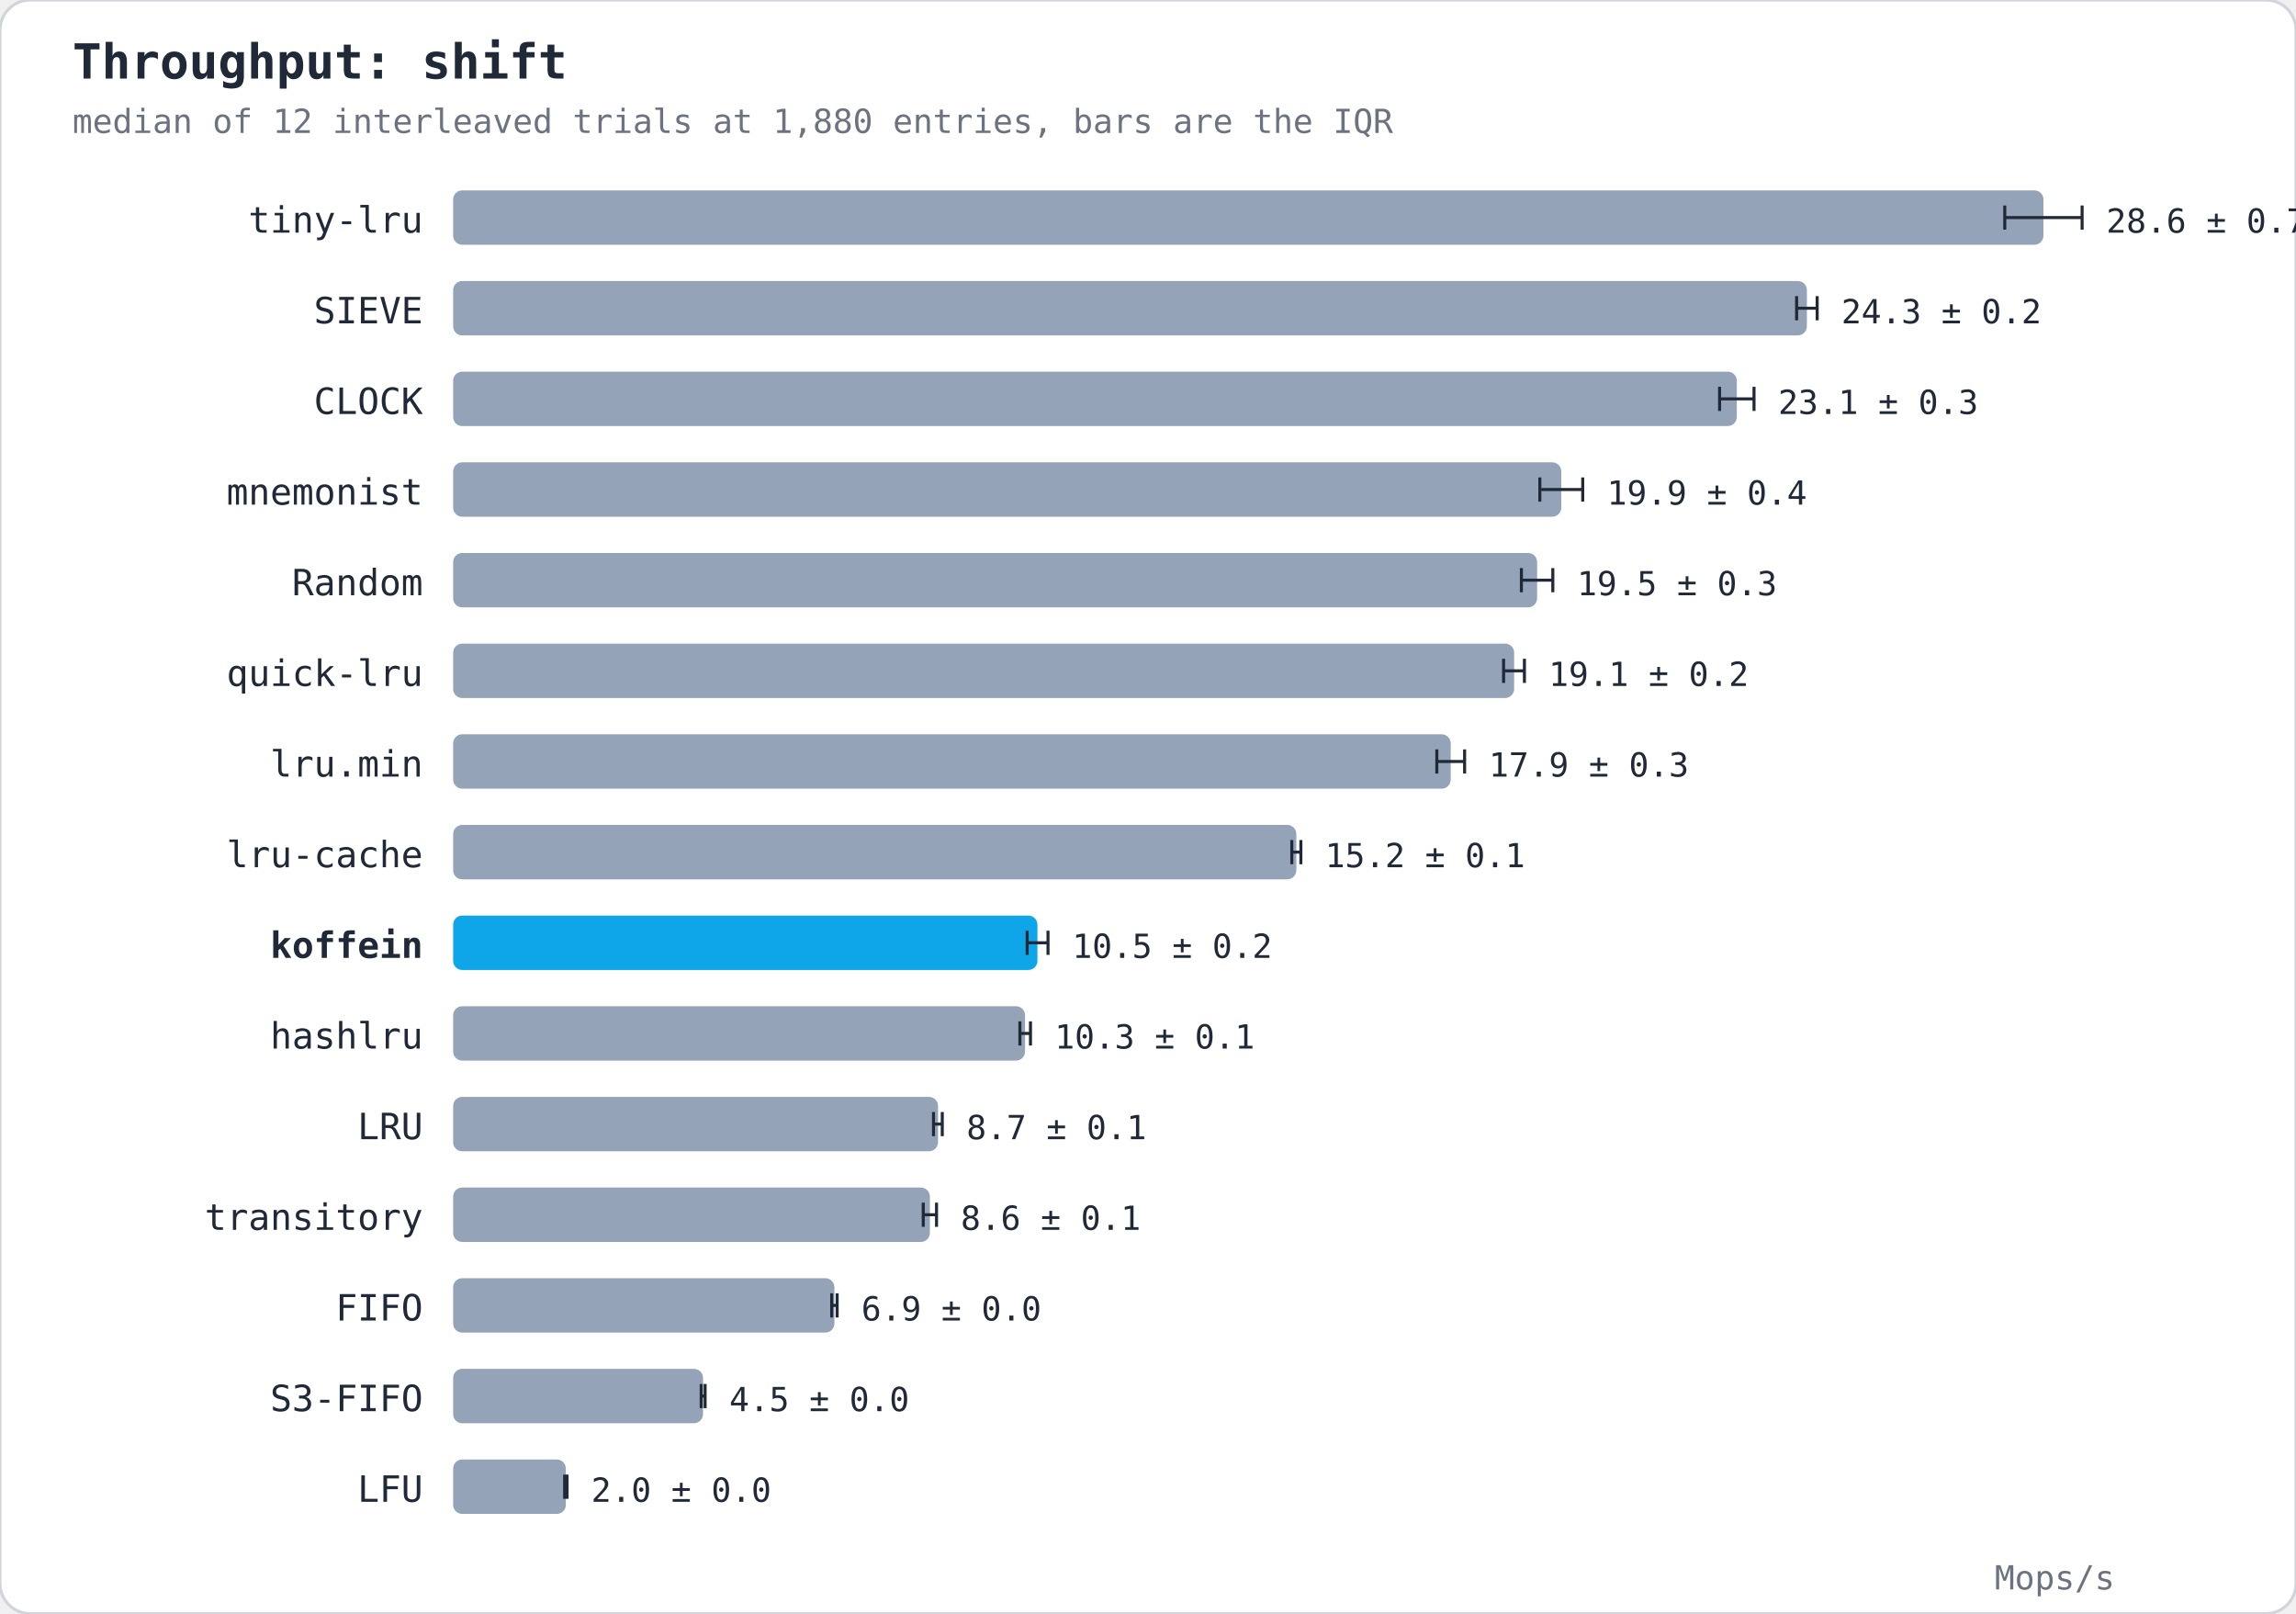
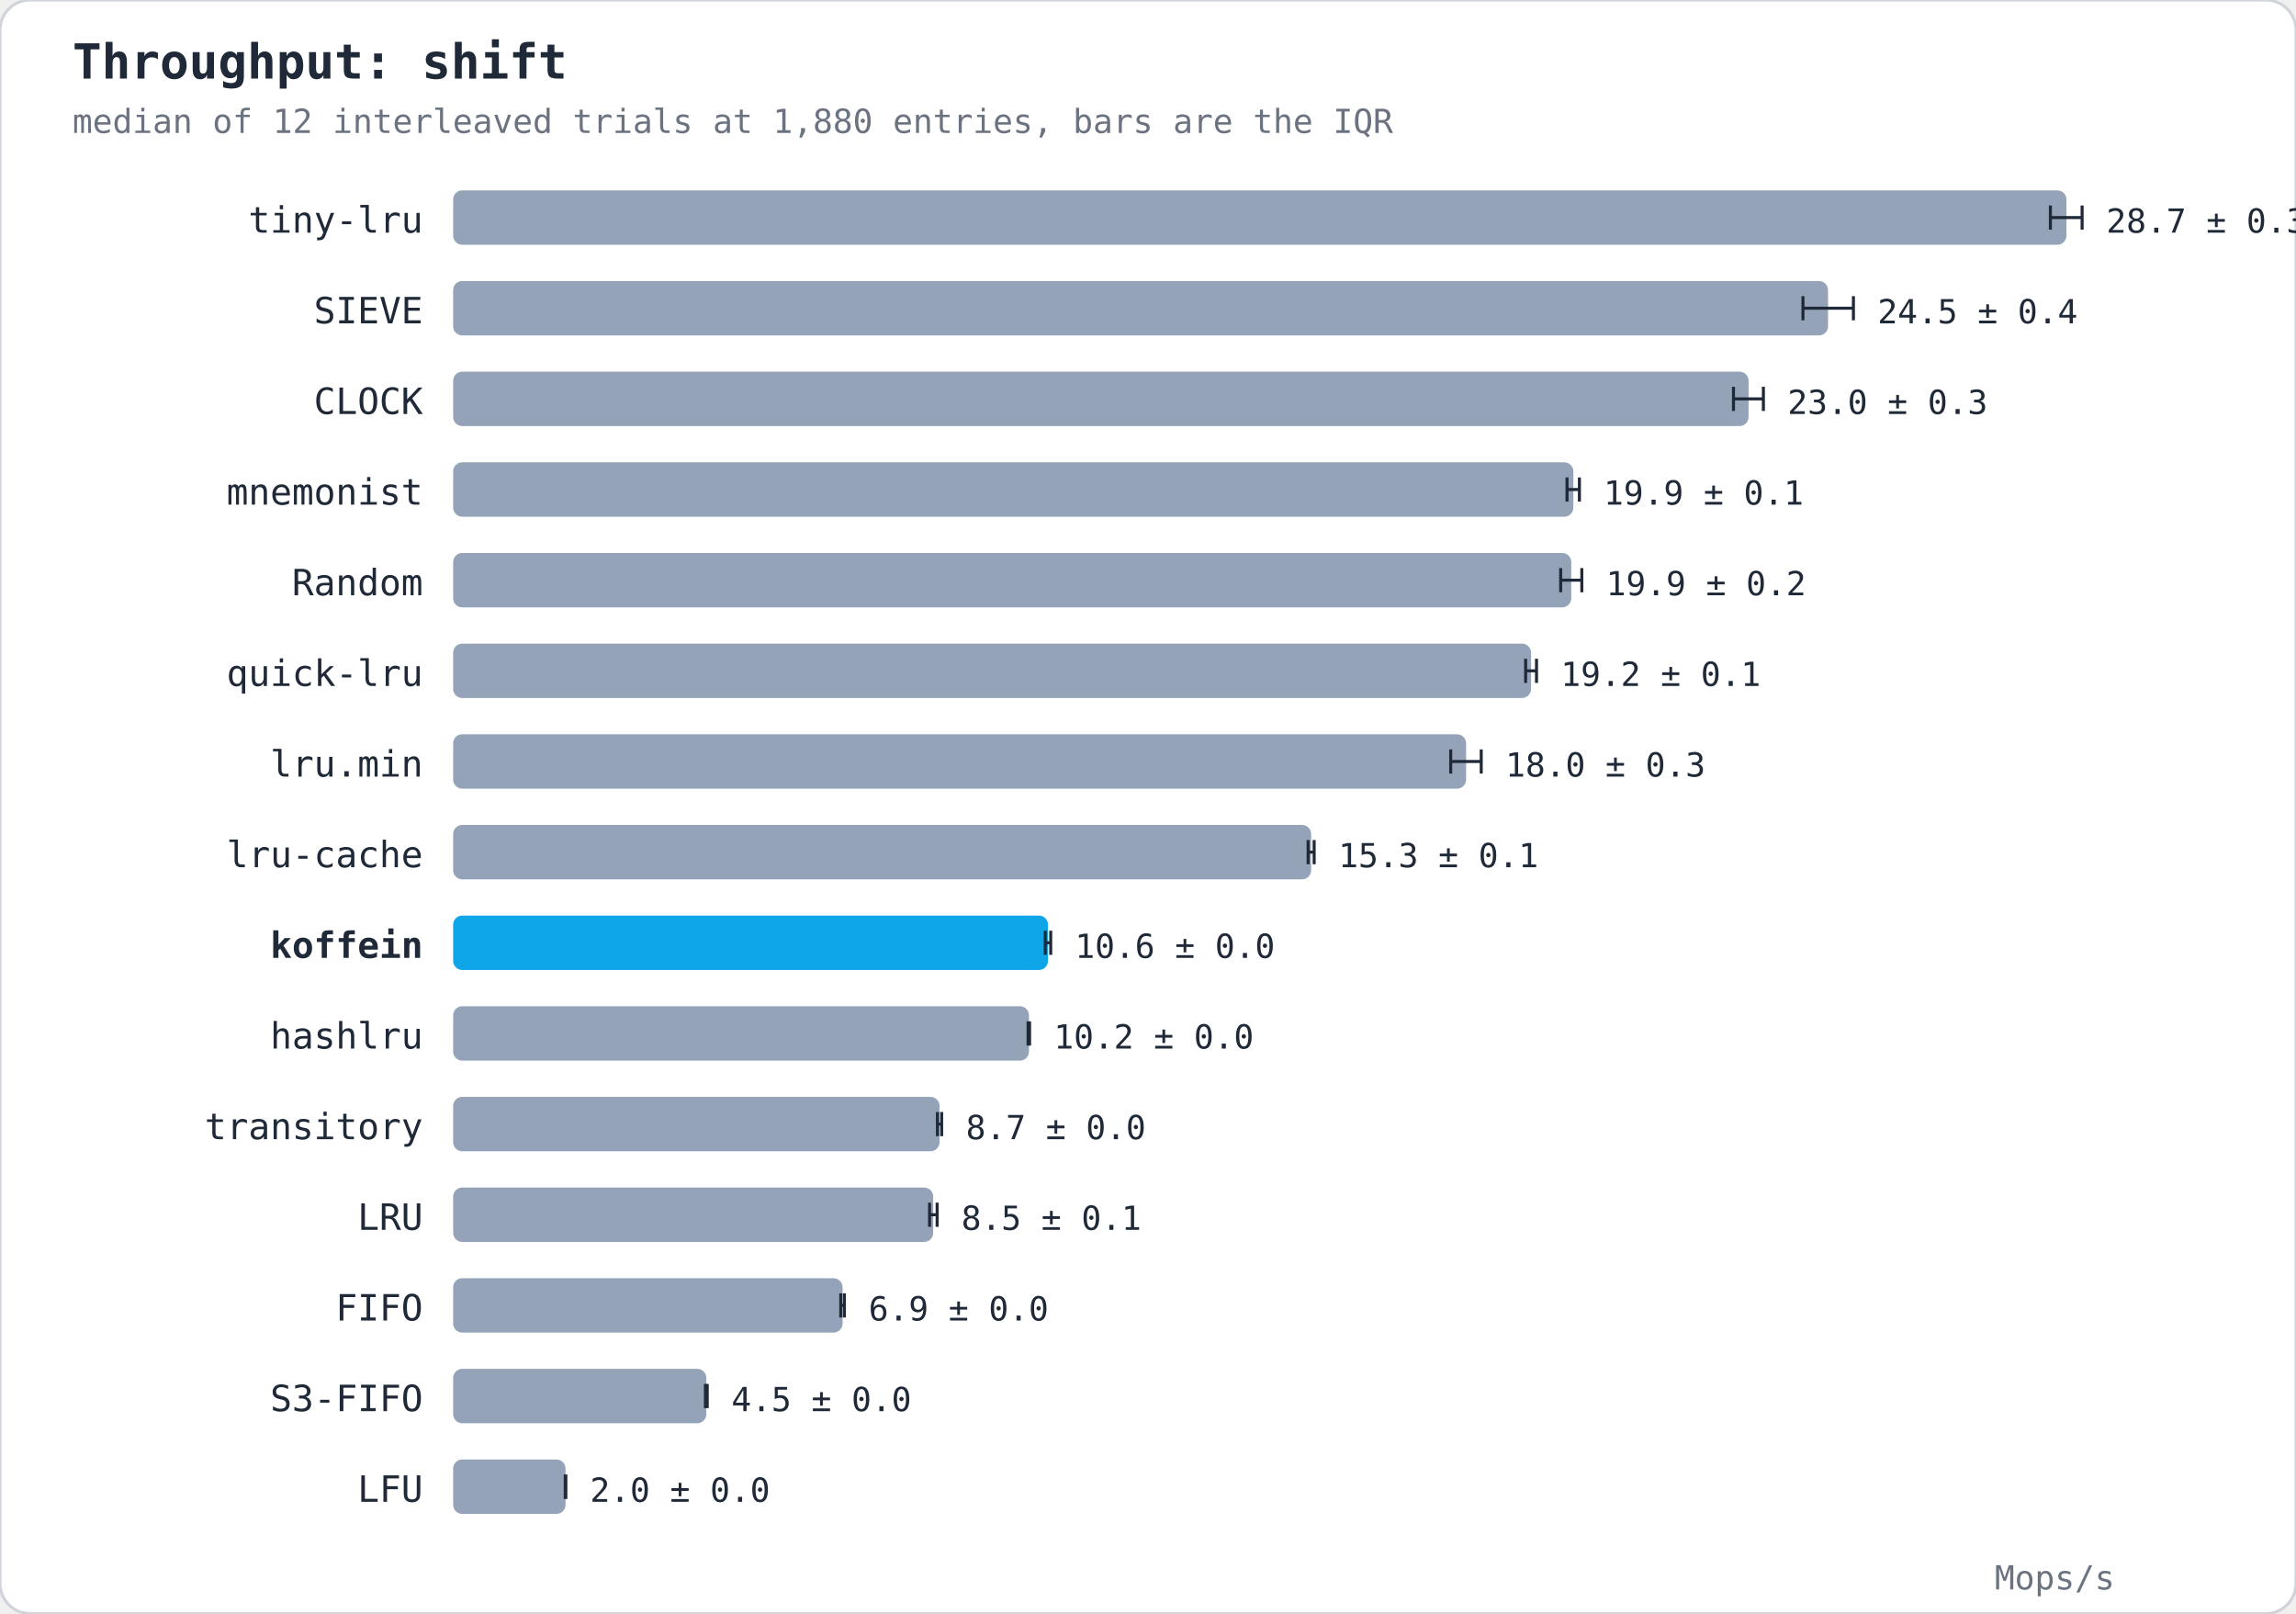
<svg xmlns="http://www.w3.org/2000/svg" viewBox="0 0 760 534" width="760" height="534" role="img">
  <rect x="0" y="0" width="760" height="534" rx="10" fill="#ffffff" stroke="#d1d5db" />
  <text x="24" y="26" font-family="ui-monospace,monospace" font-size="16" font-weight="700" fill="#1f2937">Throughput: shift</text>
  <text x="24" y="44" font-family="ui-monospace,monospace" font-size="11" fill="#6b7280">median of 12 interleaved trials at 1,880 entries, bars are the IQR</text>
  <text x="140" y="77" text-anchor="end" font-family="ui-monospace,monospace" font-size="12" font-weight="400" fill="#1f2937">tiny-lru</text>
-   <rect x="150" y="63" width="526.4" height="18" rx="3" fill="#94a3b8" />
-   <line x1="663.6" y1="72" x2="689.2" y2="72" stroke="#1f2937" stroke-width="1" />
-   <line x1="663.6" y1="68" x2="663.6" y2="76" stroke="#1f2937" stroke-width="1" />
+   <rect x="150" y="63" width="534.0" height="18" rx="3" fill="#94a3b8" />
+   <line x1="678.7" y1="72" x2="689.2" y2="72" stroke="#1f2937" stroke-width="1" />
+   <line x1="678.7" y1="68" x2="678.7" y2="76" stroke="#1f2937" stroke-width="1" />
  <line x1="689.2" y1="68" x2="689.2" y2="76" stroke="#1f2937" stroke-width="1" />
-   <text x="697.2" y="77" font-family="ui-monospace,monospace" font-size="11" fill="#1f2937">28.6 ± 0.7</text>
+   <text x="697.2" y="77" font-family="ui-monospace,monospace" font-size="11" fill="#1f2937">28.7 ± 0.3</text>
  <text x="140" y="107" text-anchor="end" font-family="ui-monospace,monospace" font-size="12" font-weight="400" fill="#1f2937">SIEVE</text>
-   <rect x="150" y="93" width="448.1" height="18" rx="3" fill="#94a3b8" />
-   <line x1="594.7" y1="102" x2="601.5" y2="102" stroke="#1f2937" stroke-width="1" />
-   <line x1="594.7" y1="98" x2="594.7" y2="106" stroke="#1f2937" stroke-width="1" />
-   <line x1="601.5" y1="98" x2="601.5" y2="106" stroke="#1f2937" stroke-width="1" />
-   <text x="609.5" y="107" font-family="ui-monospace,monospace" font-size="11" fill="#1f2937">24.3 ± 0.2</text>
+   <rect x="150" y="93" width="455.1" height="18" rx="3" fill="#94a3b8" />
+   <line x1="596.8" y1="102" x2="613.5" y2="102" stroke="#1f2937" stroke-width="1" />
+   <line x1="596.8" y1="98" x2="596.8" y2="106" stroke="#1f2937" stroke-width="1" />
+   <line x1="613.5" y1="98" x2="613.5" y2="106" stroke="#1f2937" stroke-width="1" />
+   <text x="621.5" y="107" font-family="ui-monospace,monospace" font-size="11" fill="#1f2937">24.5 ± 0.4</text>
  <text x="140" y="137" text-anchor="end" font-family="ui-monospace,monospace" font-size="12" font-weight="400" fill="#1f2937">CLOCK</text>
-   <rect x="150" y="123" width="424.9" height="18" rx="3" fill="#94a3b8" />
-   <line x1="569.2" y1="132" x2="580.6" y2="132" stroke="#1f2937" stroke-width="1" />
-   <line x1="569.2" y1="128" x2="569.2" y2="136" stroke="#1f2937" stroke-width="1" />
-   <line x1="580.6" y1="128" x2="580.6" y2="136" stroke="#1f2937" stroke-width="1" />
-   <text x="588.6" y="137" font-family="ui-monospace,monospace" font-size="11" fill="#1f2937">23.1 ± 0.3</text>
+   <rect x="150" y="123" width="428.8" height="18" rx="3" fill="#94a3b8" />
+   <line x1="573.8" y1="132" x2="583.7" y2="132" stroke="#1f2937" stroke-width="1" />
+   <line x1="573.8" y1="128" x2="573.8" y2="136" stroke="#1f2937" stroke-width="1" />
+   <line x1="583.7" y1="128" x2="583.7" y2="136" stroke="#1f2937" stroke-width="1" />
+   <text x="591.7" y="137" font-family="ui-monospace,monospace" font-size="11" fill="#1f2937">23.0 ± 0.3</text>
  <text x="140" y="167" text-anchor="end" font-family="ui-monospace,monospace" font-size="12" font-weight="400" fill="#1f2937">mnemonist</text>
-   <rect x="150" y="153" width="366.8" height="18" rx="3" fill="#94a3b8" />
-   <line x1="509.7" y1="162" x2="523.9" y2="162" stroke="#1f2937" stroke-width="1" />
-   <line x1="509.7" y1="158" x2="509.7" y2="166" stroke="#1f2937" stroke-width="1" />
-   <line x1="523.9" y1="158" x2="523.9" y2="166" stroke="#1f2937" stroke-width="1" />
-   <text x="531.9" y="167" font-family="ui-monospace,monospace" font-size="11" fill="#1f2937">19.9 ± 0.4</text>
+   <rect x="150" y="153" width="370.8" height="18" rx="3" fill="#94a3b8" />
+   <line x1="518.7" y1="162" x2="522.8" y2="162" stroke="#1f2937" stroke-width="1" />
+   <line x1="518.7" y1="158" x2="518.7" y2="166" stroke="#1f2937" stroke-width="1" />
+   <line x1="522.8" y1="158" x2="522.8" y2="166" stroke="#1f2937" stroke-width="1" />
+   <text x="530.8" y="167" font-family="ui-monospace,monospace" font-size="11" fill="#1f2937">19.9 ± 0.1</text>
  <text x="140" y="197" text-anchor="end" font-family="ui-monospace,monospace" font-size="12" font-weight="400" fill="#1f2937">Random</text>
-   <rect x="150" y="183" width="358.8" height="18" rx="3" fill="#94a3b8" />
-   <line x1="503.6" y1="192" x2="514.0" y2="192" stroke="#1f2937" stroke-width="1" />
-   <line x1="503.6" y1="188" x2="503.6" y2="196" stroke="#1f2937" stroke-width="1" />
-   <line x1="514.0" y1="188" x2="514.0" y2="196" stroke="#1f2937" stroke-width="1" />
-   <text x="522.0" y="197" font-family="ui-monospace,monospace" font-size="11" fill="#1f2937">19.5 ± 0.3</text>
+   <rect x="150" y="183" width="370.1" height="18" rx="3" fill="#94a3b8" />
+   <line x1="516.6" y1="192" x2="523.6" y2="192" stroke="#1f2937" stroke-width="1" />
+   <line x1="516.6" y1="188" x2="516.6" y2="196" stroke="#1f2937" stroke-width="1" />
+   <line x1="523.6" y1="188" x2="523.6" y2="196" stroke="#1f2937" stroke-width="1" />
+   <text x="531.6" y="197" font-family="ui-monospace,monospace" font-size="11" fill="#1f2937">19.9 ± 0.2</text>
  <text x="140" y="227" text-anchor="end" font-family="ui-monospace,monospace" font-size="12" font-weight="400" fill="#1f2937">quick-lru</text>
-   <rect x="150" y="213" width="351.2" height="18" rx="3" fill="#94a3b8" />
-   <line x1="497.7" y1="222" x2="504.6" y2="222" stroke="#1f2937" stroke-width="1" />
-   <line x1="497.7" y1="218" x2="497.7" y2="226" stroke="#1f2937" stroke-width="1" />
-   <line x1="504.6" y1="218" x2="504.6" y2="226" stroke="#1f2937" stroke-width="1" />
-   <text x="512.6" y="227" font-family="ui-monospace,monospace" font-size="11" fill="#1f2937">19.1 ± 0.2</text>
+   <rect x="150" y="213" width="356.8" height="18" rx="3" fill="#94a3b8" />
+   <line x1="505.0" y1="222" x2="508.6" y2="222" stroke="#1f2937" stroke-width="1" />
+   <line x1="505.0" y1="218" x2="505.0" y2="226" stroke="#1f2937" stroke-width="1" />
+   <line x1="508.6" y1="218" x2="508.6" y2="226" stroke="#1f2937" stroke-width="1" />
+   <text x="516.6" y="227" font-family="ui-monospace,monospace" font-size="11" fill="#1f2937">19.2 ± 0.1</text>
  <text x="140" y="257" text-anchor="end" font-family="ui-monospace,monospace" font-size="12" font-weight="400" fill="#1f2937">lru.min</text>
-   <rect x="150" y="243" width="330.2" height="18" rx="3" fill="#94a3b8" />
-   <line x1="475.6" y1="252" x2="484.8" y2="252" stroke="#1f2937" stroke-width="1" />
-   <line x1="475.6" y1="248" x2="475.6" y2="256" stroke="#1f2937" stroke-width="1" />
-   <line x1="484.8" y1="248" x2="484.8" y2="256" stroke="#1f2937" stroke-width="1" />
-   <text x="492.8" y="257" font-family="ui-monospace,monospace" font-size="11" fill="#1f2937">17.9 ± 0.3</text>
+   <rect x="150" y="243" width="335.3" height="18" rx="3" fill="#94a3b8" />
+   <line x1="480.2" y1="252" x2="490.3" y2="252" stroke="#1f2937" stroke-width="1" />
+   <line x1="480.2" y1="248" x2="480.2" y2="256" stroke="#1f2937" stroke-width="1" />
+   <line x1="490.3" y1="248" x2="490.3" y2="256" stroke="#1f2937" stroke-width="1" />
+   <text x="498.3" y="257" font-family="ui-monospace,monospace" font-size="11" fill="#1f2937">18.0 ± 0.3</text>
  <text x="140" y="287" text-anchor="end" font-family="ui-monospace,monospace" font-size="12" font-weight="400" fill="#1f2937">lru-cache</text>
-   <rect x="150" y="273" width="279.1" height="18" rx="3" fill="#94a3b8" />
-   <line x1="427.6" y1="282" x2="430.6" y2="282" stroke="#1f2937" stroke-width="1" />
-   <line x1="427.6" y1="278" x2="427.6" y2="286" stroke="#1f2937" stroke-width="1" />
-   <line x1="430.6" y1="278" x2="430.6" y2="286" stroke="#1f2937" stroke-width="1" />
-   <text x="438.6" y="287" font-family="ui-monospace,monospace" font-size="11" fill="#1f2937">15.2 ± 0.1</text>
+   <rect x="150" y="273" width="284.0" height="18" rx="3" fill="#94a3b8" />
+   <line x1="433.0" y1="282" x2="435.0" y2="282" stroke="#1f2937" stroke-width="1" />
+   <line x1="433.0" y1="278" x2="433.0" y2="286" stroke="#1f2937" stroke-width="1" />
+   <line x1="435.0" y1="278" x2="435.0" y2="286" stroke="#1f2937" stroke-width="1" />
+   <text x="443.0" y="287" font-family="ui-monospace,monospace" font-size="11" fill="#1f2937">15.3 ± 0.1</text>
  <text x="140" y="317" text-anchor="end" font-family="ui-monospace,monospace" font-size="12" font-weight="700" fill="#1f2937">koffein</text>
-   <rect x="150" y="303" width="193.4" height="18" rx="3" fill="#0ea5e9" />
-   <line x1="340.0" y1="312" x2="346.9" y2="312" stroke="#1f2937" stroke-width="1" />
-   <line x1="340.0" y1="308" x2="340.0" y2="316" stroke="#1f2937" stroke-width="1" />
-   <line x1="346.9" y1="308" x2="346.9" y2="316" stroke="#1f2937" stroke-width="1" />
-   <text x="354.9" y="317" font-family="ui-monospace,monospace" font-size="11" fill="#1f2937">10.5 ± 0.2</text>
+   <rect x="150" y="303" width="196.9" height="18" rx="3" fill="#0ea5e9" />
+   <line x1="346.0" y1="312" x2="347.8" y2="312" stroke="#1f2937" stroke-width="1" />
+   <line x1="346.0" y1="308" x2="346.0" y2="316" stroke="#1f2937" stroke-width="1" />
+   <line x1="347.8" y1="308" x2="347.8" y2="316" stroke="#1f2937" stroke-width="1" />
+   <text x="355.8" y="317" font-family="ui-monospace,monospace" font-size="11" fill="#1f2937">10.6 ± 0.0</text>
  <text x="140" y="347" text-anchor="end" font-family="ui-monospace,monospace" font-size="12" font-weight="400" fill="#1f2937">hashlru</text>
-   <rect x="150" y="333" width="189.3" height="18" rx="3" fill="#94a3b8" />
-   <line x1="337.6" y1="342" x2="341.1" y2="342" stroke="#1f2937" stroke-width="1" />
-   <line x1="337.6" y1="338" x2="337.6" y2="346" stroke="#1f2937" stroke-width="1" />
-   <line x1="341.1" y1="338" x2="341.1" y2="346" stroke="#1f2937" stroke-width="1" />
-   <text x="349.1" y="347" font-family="ui-monospace,monospace" font-size="11" fill="#1f2937">10.3 ± 0.1</text>
-   <text x="140" y="377" text-anchor="end" font-family="ui-monospace,monospace" font-size="12" font-weight="400" fill="#1f2937">LRU</text>
-   <rect x="150" y="363" width="160.5" height="18" rx="3" fill="#94a3b8" />
-   <line x1="309.0" y1="372" x2="311.9" y2="372" stroke="#1f2937" stroke-width="1" />
-   <line x1="309.0" y1="368" x2="309.0" y2="376" stroke="#1f2937" stroke-width="1" />
-   <line x1="311.9" y1="368" x2="311.9" y2="376" stroke="#1f2937" stroke-width="1" />
-   <text x="319.9" y="377" font-family="ui-monospace,monospace" font-size="11" fill="#1f2937">8.7 ± 0.1</text>
-   <text x="140" y="407" text-anchor="end" font-family="ui-monospace,monospace" font-size="12" font-weight="400" fill="#1f2937">transitory</text>
-   <rect x="150" y="393" width="157.8" height="18" rx="3" fill="#94a3b8" />
-   <line x1="305.6" y1="402" x2="310.0" y2="402" stroke="#1f2937" stroke-width="1" />
-   <line x1="305.6" y1="398" x2="305.6" y2="406" stroke="#1f2937" stroke-width="1" />
-   <line x1="310.0" y1="398" x2="310.0" y2="406" stroke="#1f2937" stroke-width="1" />
-   <text x="318.0" y="407" font-family="ui-monospace,monospace" font-size="11" fill="#1f2937">8.6 ± 0.1</text>
+   <rect x="150" y="333" width="190.6" height="18" rx="3" fill="#94a3b8" />
+   <line x1="340.3" y1="342" x2="340.8" y2="342" stroke="#1f2937" stroke-width="1" />
+   <line x1="340.3" y1="338" x2="340.3" y2="346" stroke="#1f2937" stroke-width="1" />
+   <line x1="340.8" y1="338" x2="340.8" y2="346" stroke="#1f2937" stroke-width="1" />
+   <text x="348.8" y="347" font-family="ui-monospace,monospace" font-size="11" fill="#1f2937">10.2 ± 0.0</text>
+   <text x="140" y="377" text-anchor="end" font-family="ui-monospace,monospace" font-size="12" font-weight="400" fill="#1f2937">transitory</text>
+   <rect x="150" y="363" width="161.0" height="18" rx="3" fill="#94a3b8" />
+   <line x1="310.3" y1="372" x2="311.7" y2="372" stroke="#1f2937" stroke-width="1" />
+   <line x1="310.3" y1="368" x2="310.3" y2="376" stroke="#1f2937" stroke-width="1" />
+   <line x1="311.7" y1="368" x2="311.7" y2="376" stroke="#1f2937" stroke-width="1" />
+   <text x="319.7" y="377" font-family="ui-monospace,monospace" font-size="11" fill="#1f2937">8.7 ± 0.0</text>
+   <text x="140" y="407" text-anchor="end" font-family="ui-monospace,monospace" font-size="12" font-weight="400" fill="#1f2937">LRU</text>
+   <rect x="150" y="393" width="158.9" height="18" rx="3" fill="#94a3b8" />
+   <line x1="307.7" y1="402" x2="310.2" y2="402" stroke="#1f2937" stroke-width="1" />
+   <line x1="307.7" y1="398" x2="307.7" y2="406" stroke="#1f2937" stroke-width="1" />
+   <line x1="310.2" y1="398" x2="310.2" y2="406" stroke="#1f2937" stroke-width="1" />
+   <text x="318.2" y="407" font-family="ui-monospace,monospace" font-size="11" fill="#1f2937">8.5 ± 0.1</text>
  <text x="140" y="437" text-anchor="end" font-family="ui-monospace,monospace" font-size="12" font-weight="400" fill="#1f2937">FIFO</text>
-   <rect x="150" y="423" width="126.2" height="18" rx="3" fill="#94a3b8" />
-   <line x1="275.3" y1="432" x2="277.1" y2="432" stroke="#1f2937" stroke-width="1" />
-   <line x1="275.3" y1="428" x2="275.3" y2="436" stroke="#1f2937" stroke-width="1" />
-   <line x1="277.1" y1="428" x2="277.1" y2="436" stroke="#1f2937" stroke-width="1" />
-   <text x="285.1" y="437" font-family="ui-monospace,monospace" font-size="11" fill="#1f2937">6.9 ± 0.0</text>
+   <rect x="150" y="423" width="128.9" height="18" rx="3" fill="#94a3b8" />
+   <line x1="278.3" y1="432" x2="279.5" y2="432" stroke="#1f2937" stroke-width="1" />
+   <line x1="278.3" y1="428" x2="278.3" y2="436" stroke="#1f2937" stroke-width="1" />
+   <line x1="279.5" y1="428" x2="279.5" y2="436" stroke="#1f2937" stroke-width="1" />
+   <text x="287.5" y="437" font-family="ui-monospace,monospace" font-size="11" fill="#1f2937">6.9 ± 0.0</text>
  <text x="140" y="467" text-anchor="end" font-family="ui-monospace,monospace" font-size="12" font-weight="400" fill="#1f2937">S3-FIFO</text>
-   <rect x="150" y="453" width="82.7" height="18" rx="3" fill="#94a3b8" />
-   <line x1="232.1" y1="462" x2="233.4" y2="462" stroke="#1f2937" stroke-width="1" />
-   <line x1="232.1" y1="458" x2="232.1" y2="466" stroke="#1f2937" stroke-width="1" />
-   <line x1="233.4" y1="458" x2="233.4" y2="466" stroke="#1f2937" stroke-width="1" />
-   <text x="241.4" y="467" font-family="ui-monospace,monospace" font-size="11" fill="#1f2937">4.5 ± 0.0</text>
+   <rect x="150" y="453" width="83.8" height="18" rx="3" fill="#94a3b8" />
+   <line x1="233.5" y1="462" x2="234.1" y2="462" stroke="#1f2937" stroke-width="1" />
+   <line x1="233.5" y1="458" x2="233.5" y2="466" stroke="#1f2937" stroke-width="1" />
+   <line x1="234.1" y1="458" x2="234.1" y2="466" stroke="#1f2937" stroke-width="1" />
+   <text x="242.1" y="467" font-family="ui-monospace,monospace" font-size="11" fill="#1f2937">4.5 ± 0.0</text>
  <text x="140" y="497" text-anchor="end" font-family="ui-monospace,monospace" font-size="12" font-weight="400" fill="#1f2937">LFU</text>
-   <rect x="150" y="483" width="37.3" height="18" rx="3" fill="#94a3b8" />
-   <line x1="186.9" y1="492" x2="187.7" y2="492" stroke="#1f2937" stroke-width="1" />
-   <line x1="186.9" y1="488" x2="186.9" y2="496" stroke="#1f2937" stroke-width="1" />
-   <line x1="187.7" y1="488" x2="187.7" y2="496" stroke="#1f2937" stroke-width="1" />
-   <text x="195.7" y="497" font-family="ui-monospace,monospace" font-size="11" fill="#1f2937">2.0 ± 0.0</text>
+   <rect x="150" y="483" width="37.2" height="18" rx="3" fill="#94a3b8" />
+   <line x1="187.1" y1="492" x2="187.3" y2="492" stroke="#1f2937" stroke-width="1" />
+   <line x1="187.1" y1="488" x2="187.1" y2="496" stroke="#1f2937" stroke-width="1" />
+   <line x1="187.3" y1="488" x2="187.3" y2="496" stroke="#1f2937" stroke-width="1" />
+   <text x="195.3" y="497" font-family="ui-monospace,monospace" font-size="11" fill="#1f2937">2.0 ± 0.0</text>
  <text x="700" y="526" text-anchor="end" font-family="ui-monospace,monospace" font-size="11" fill="#6b7280">Mops/s</text>
</svg>
